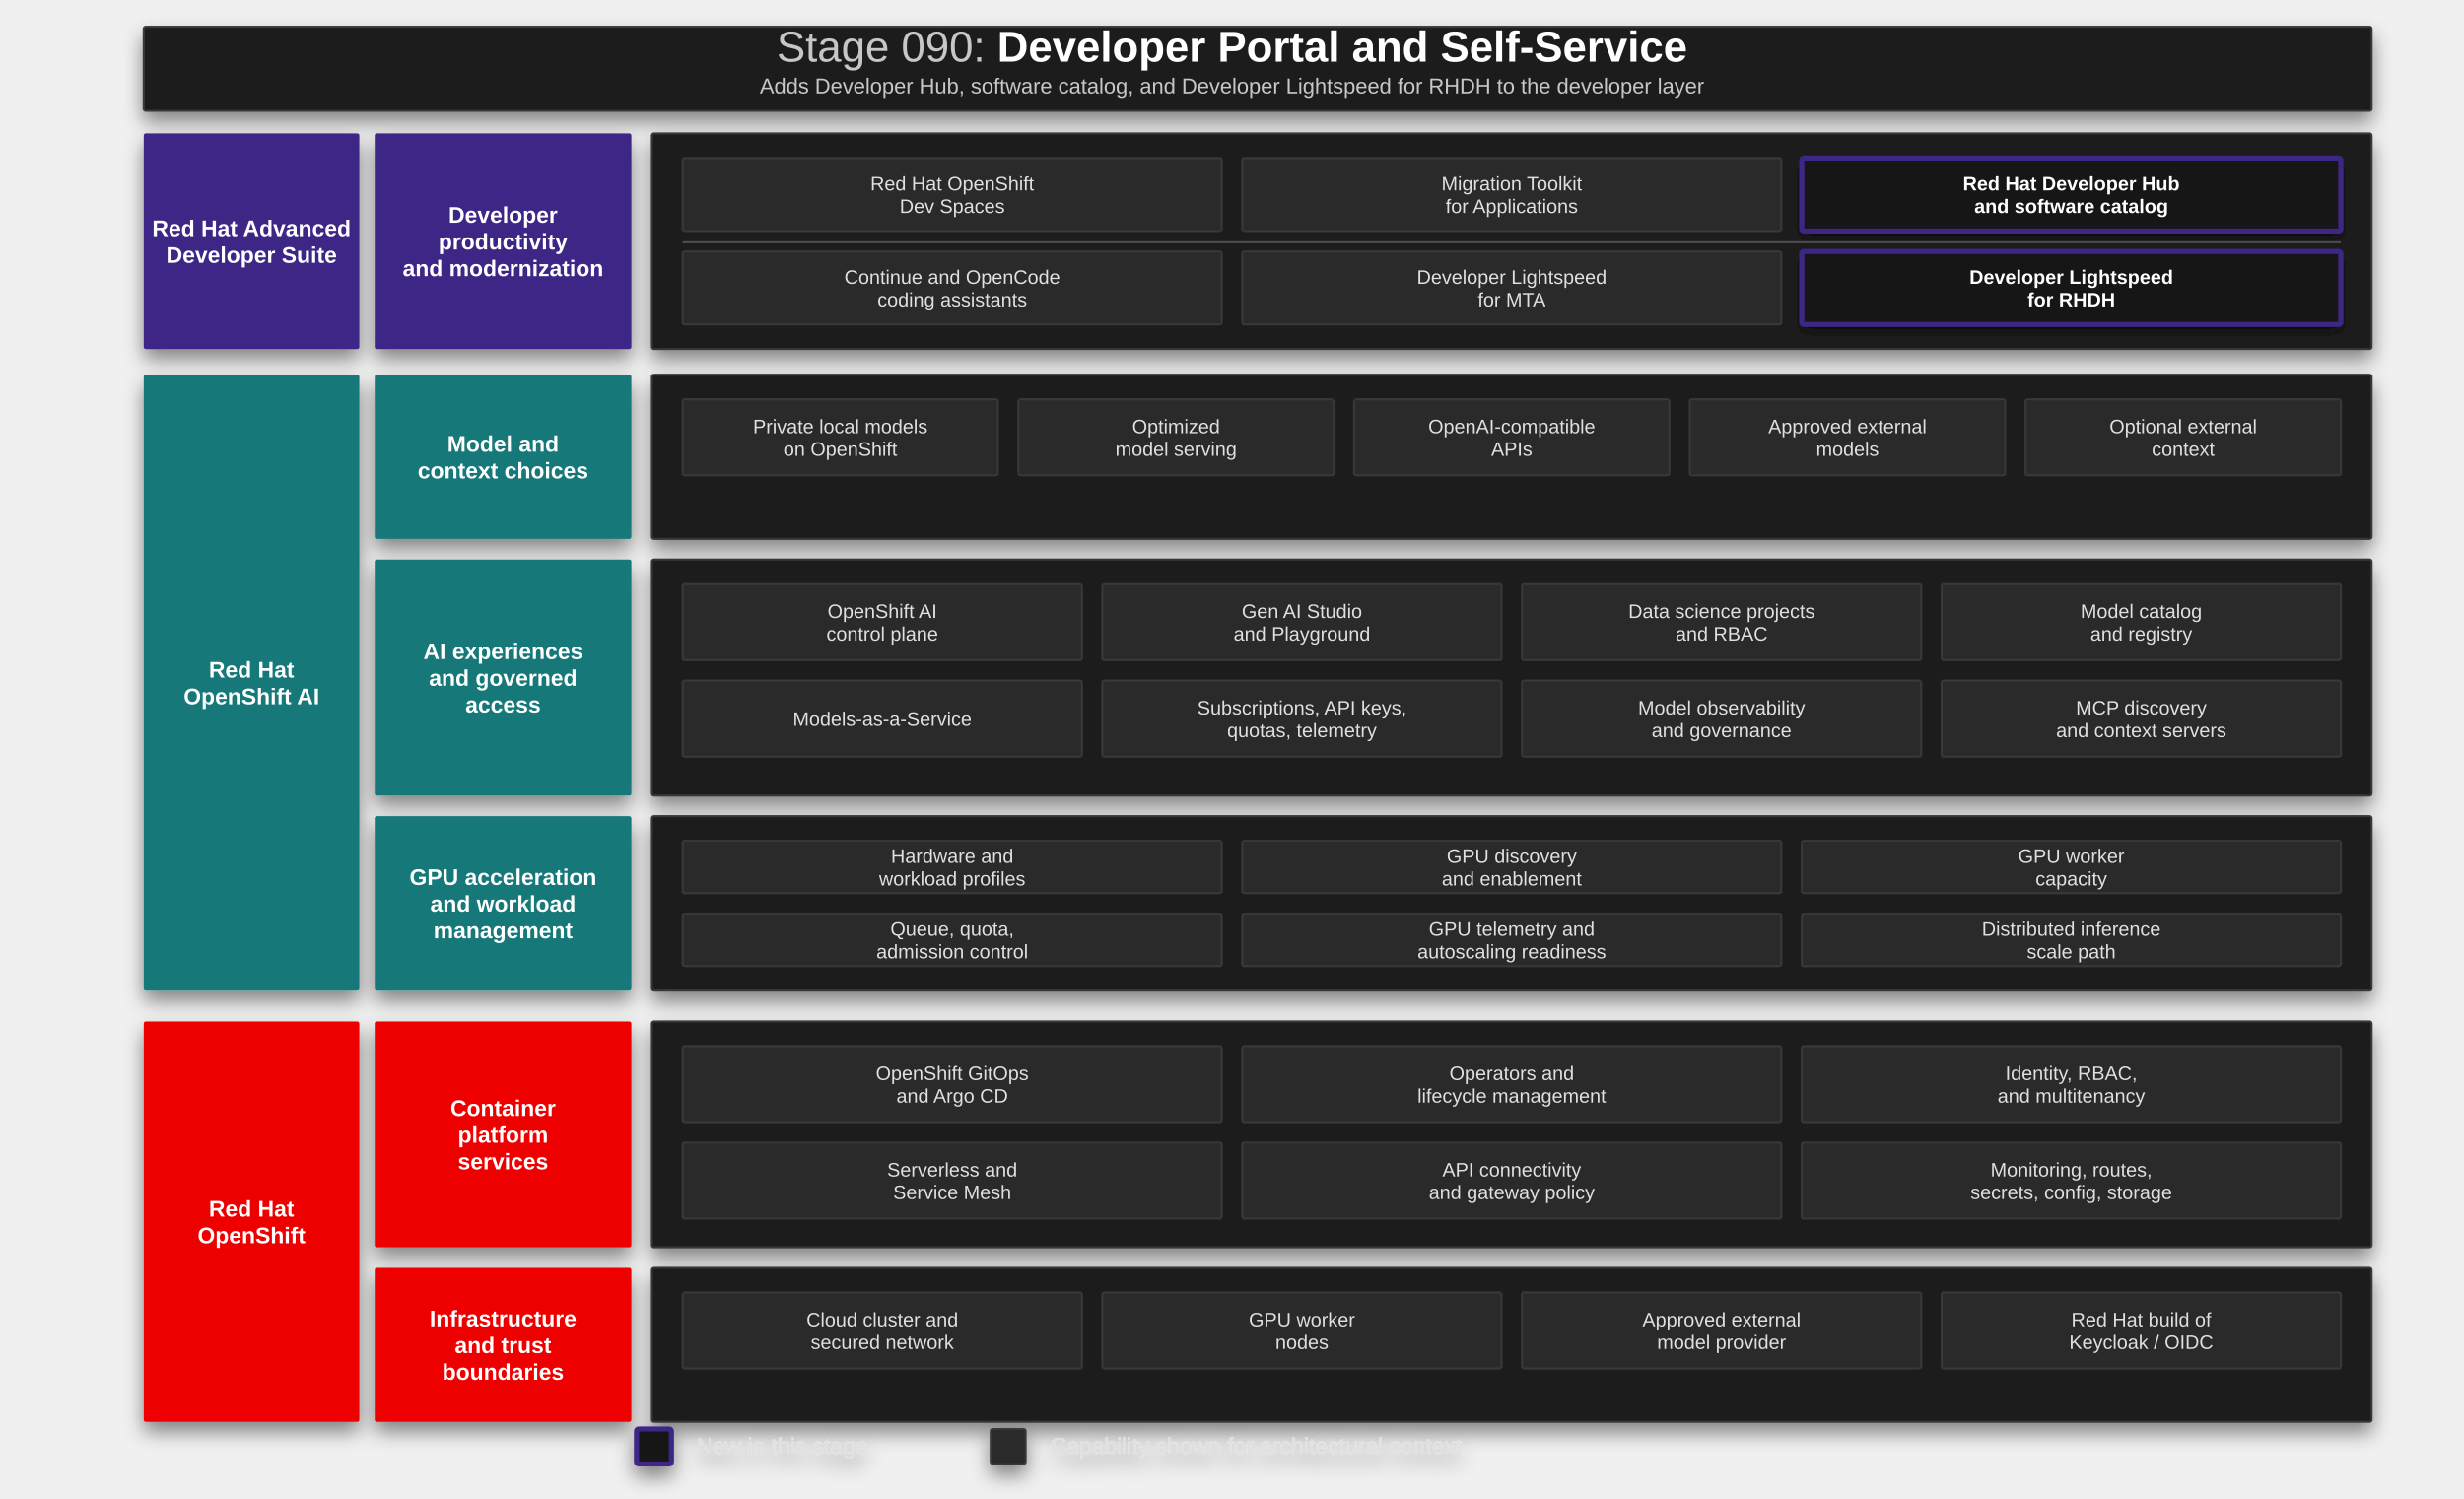
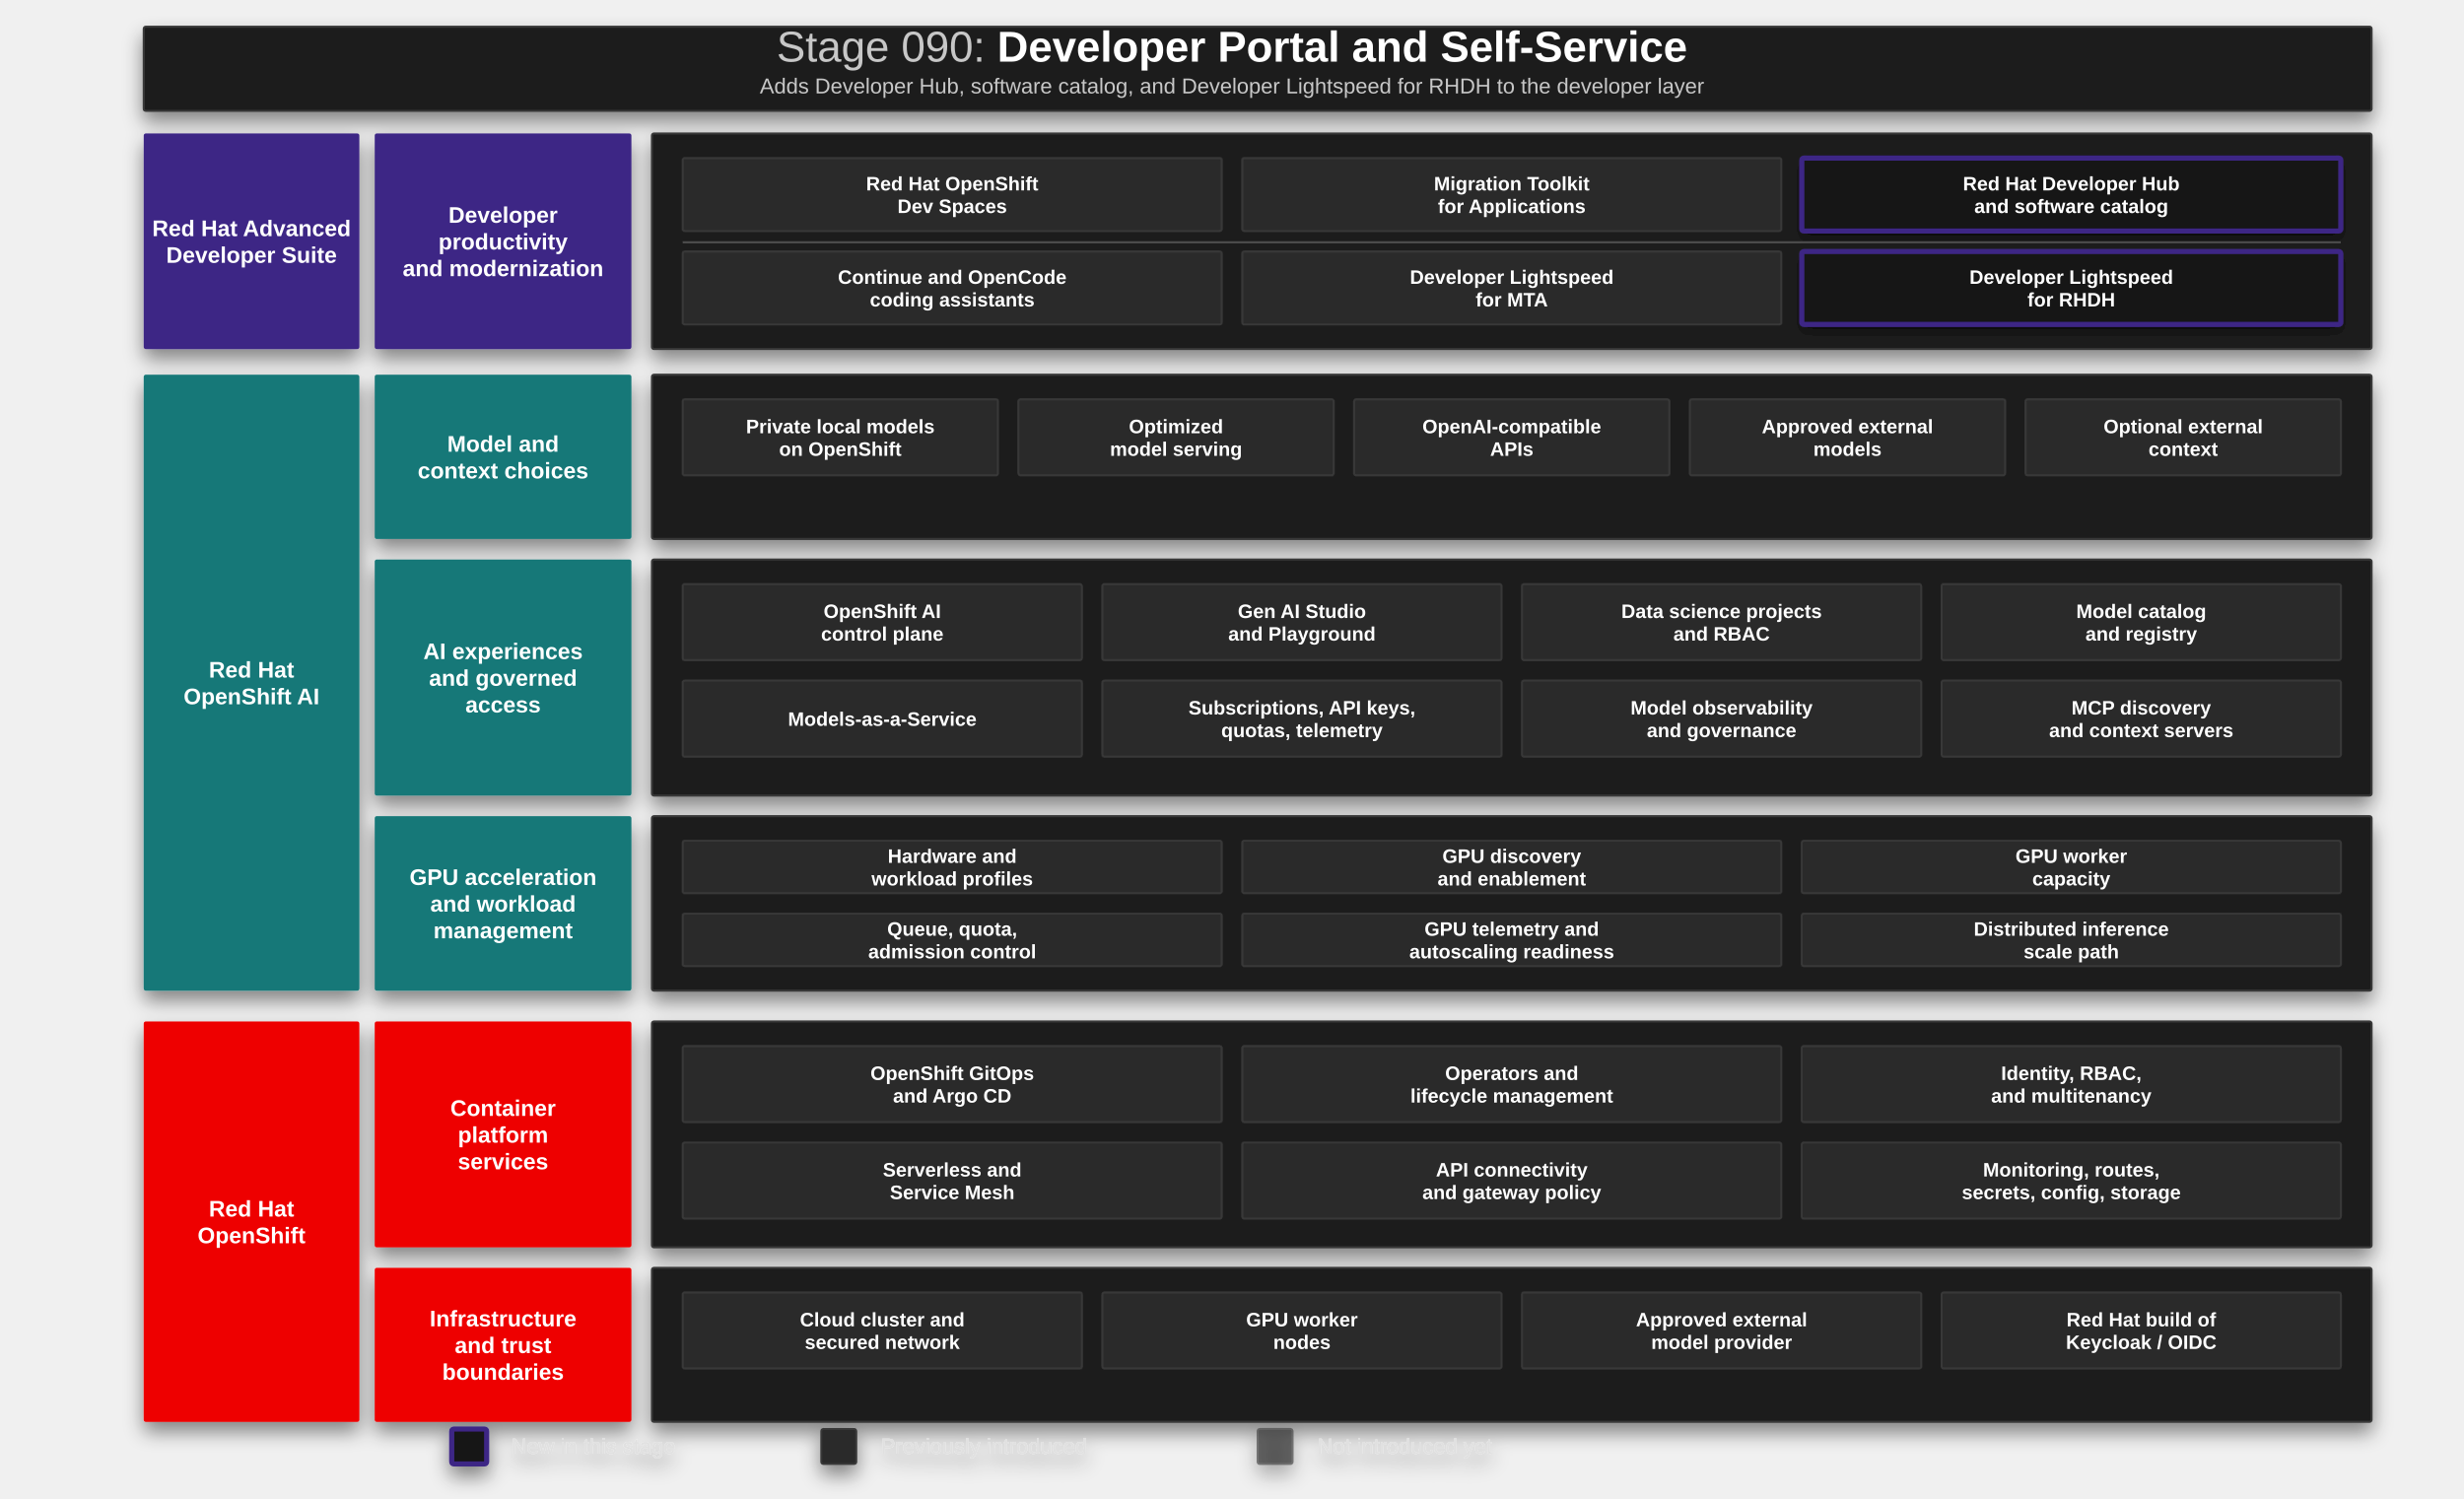
<svg xmlns="http://www.w3.org/2000/svg" width="2400" height="1460" viewBox="0 0 2400 1460" role="img" aria-labelledby="title desc">
  <style>.display{font-family:'Red Hat Display','Arial',sans-serif}.body{font-family:'Red Hat Text','Arial',sans-serif}</style>
  <defs>
    <filter id="lift" x="-20%" y="-20%" width="140%" height="140%">
      <feDropShadow dx="0" dy="6" stdDeviation="5" flood-color="#000" flood-opacity="0.55" />
    </filter>
    <filter id="panelShadow" x="-8%" y="-8%" width="116%" height="116%">
      <feDropShadow dx="0" dy="10" stdDeviation="9" flood-color="#000" flood-opacity="0.45" />
    </filter>
  </defs>
  <g filter="url(#panelShadow)">
    <rect x="140" y="26" width="2170" height="82" rx="2" fill="#1f1f1f" stroke="#383838" stroke-width="2" />
    <text x="1200" y="60" class="display" font-size="42" fill="#ffffff" font-weight="700" text-anchor="middle">
      <tspan fill="#c7c7c7" font-weight="500">Stage 090:</tspan> Developer Portal and Self-Service</text>
    <text x="1200" y="91" class="body" font-size="21" fill="#c7c7c7" text-anchor="middle">Adds Developer Hub, software catalog, and Developer Lightspeed for RHDH to the developer layer</text>
    <rect x="140" y="130" width="210" height="210" rx="2" fill="#3d2785" stroke="#3d2785" stroke-width="0" />
    <text x="245" y="230" class="body" font-size="22" fill="#ffffff" font-weight="700" text-anchor="middle">Red Hat Advanced</text>
    <text x="245" y="256" class="body" font-size="22" fill="#ffffff" font-weight="700" text-anchor="middle">Developer Suite</text>
    <rect x="140" y="365" width="210" height="600" rx="2" fill="#147878" stroke="#147878" stroke-width="0" />
    <text x="245" y="660" class="body" font-size="22" fill="#ffffff" font-weight="700" text-anchor="middle">Red Hat</text>
    <text x="245" y="686" class="body" font-size="22" fill="#ffffff" font-weight="700" text-anchor="middle">OpenShift AI</text>
    <rect x="140" y="995" width="210" height="390" rx="2" fill="#ee0000" stroke="#ee0000" stroke-width="0" />
    <text x="245" y="1185" class="body" font-size="22" fill="#ffffff" font-weight="700" text-anchor="middle">Red Hat</text>
    <text x="245" y="1211" class="body" font-size="22" fill="#ffffff" font-weight="700" text-anchor="middle">OpenShift</text>
    <rect x="365" y="130" width="250" height="210" rx="2" fill="#3d2785" stroke="#3d2785" stroke-width="0" />
    <text x="490" y="217" class="body" font-size="22" fill="#ffffff" font-weight="700" text-anchor="middle">Developer</text>
    <text x="490" y="243" class="body" font-size="22" fill="#ffffff" font-weight="700" text-anchor="middle">productivity</text>
    <text x="490" y="269" class="body" font-size="22" fill="#ffffff" font-weight="700" text-anchor="middle">and modernization</text>
    <rect x="635" y="130" width="1675" height="210" rx="2" fill="#1f1f1f" stroke="#383838" stroke-width="2" />
    <g>
      <rect x="665" y="154" width="525" height="71" rx="2" fill="#292929" stroke="#383838" stroke-width="2" />
-       <text x="927.5" y="185.5" class="body" font-size="19" fill="#e0e0e0" font-weight="450" text-anchor="middle">Red Hat OpenShift</text>
-       <text x="927.5" y="207.5" class="body" font-size="19" fill="#e0e0e0" font-weight="450" text-anchor="middle">Dev Spaces</text>
+       <text x="927.5" y="185.5" class="body" font-size="19" fill="#ffffff" font-weight="550" text-anchor="middle">Red Hat OpenShift</text>
+       <text x="927.5" y="207.5" class="body" font-size="19" fill="#ffffff" font-weight="550" text-anchor="middle">Dev Spaces</text>
    </g>
    <g>
      <rect x="1210" y="154" width="525" height="71" rx="2" fill="#292929" stroke="#383838" stroke-width="2" />
-       <text x="1472.5" y="185.5" class="body" font-size="19" fill="#e0e0e0" font-weight="450" text-anchor="middle">Migration Toolkit</text>
-       <text x="1472.5" y="207.5" class="body" font-size="19" fill="#e0e0e0" font-weight="450" text-anchor="middle">for Applications</text>
+       <text x="1472.5" y="185.5" class="body" font-size="19" fill="#ffffff" font-weight="550" text-anchor="middle">Migration Toolkit</text>
+       <text x="1472.5" y="207.5" class="body" font-size="19" fill="#ffffff" font-weight="550" text-anchor="middle">for Applications</text>
    </g>
    <g filter="url(#lift)">
      <rect x="1755" y="154" width="525" height="71" rx="2" fill="#151515" stroke="#3d2785" stroke-width="5" />
      <text x="2017.5" y="185.5" class="body" font-size="19" fill="#ffffff" font-weight="700" text-anchor="middle">Red Hat Developer Hub</text>
      <text x="2017.5" y="207.5" class="body" font-size="19" fill="#ffffff" font-weight="700" text-anchor="middle">and software catalog</text>
    </g>
    <g>
      <rect x="665" y="245" width="525" height="71" rx="2" fill="#292929" stroke="#383838" stroke-width="2" />
-       <text x="927.5" y="276.5" class="body" font-size="19" fill="#e0e0e0" font-weight="450" text-anchor="middle">Continue and OpenCode</text>
-       <text x="927.5" y="298.5" class="body" font-size="19" fill="#e0e0e0" font-weight="450" text-anchor="middle">coding assistants</text>
+       <text x="927.5" y="276.5" class="body" font-size="19" fill="#ffffff" font-weight="550" text-anchor="middle">Continue and OpenCode</text>
+       <text x="927.5" y="298.5" class="body" font-size="19" fill="#ffffff" font-weight="550" text-anchor="middle">coding assistants</text>
    </g>
    <g>
      <rect x="1210" y="245" width="525" height="71" rx="2" fill="#292929" stroke="#383838" stroke-width="2" />
-       <text x="1472.5" y="276.5" class="body" font-size="19" fill="#e0e0e0" font-weight="450" text-anchor="middle">Developer Lightspeed</text>
-       <text x="1472.5" y="298.5" class="body" font-size="19" fill="#e0e0e0" font-weight="450" text-anchor="middle">for MTA</text>
+       <text x="1472.5" y="276.5" class="body" font-size="19" fill="#ffffff" font-weight="550" text-anchor="middle">Developer Lightspeed</text>
+       <text x="1472.5" y="298.5" class="body" font-size="19" fill="#ffffff" font-weight="550" text-anchor="middle">for MTA</text>
    </g>
    <g filter="url(#lift)">
      <rect x="1755" y="245" width="525" height="71" rx="2" fill="#151515" stroke="#3d2785" stroke-width="5" />
      <text x="2017.5" y="276.5" class="body" font-size="19" fill="#ffffff" font-weight="700" text-anchor="middle">Developer Lightspeed</text>
      <text x="2017.5" y="298.5" class="body" font-size="19" fill="#ffffff" font-weight="700" text-anchor="middle">for RHDH</text>
    </g>
    <line x1="665" y1="236" x2="2280" y2="236" stroke="#4d4d4d" stroke-width="2" />
    <rect x="365" y="365" width="250" height="160" rx="2" fill="#147878" stroke="#147878" stroke-width="0" />
    <text x="490" y="440" class="body" font-size="22" fill="#ffffff" font-weight="700" text-anchor="middle">Model and</text>
    <text x="490" y="466" class="body" font-size="22" fill="#ffffff" font-weight="700" text-anchor="middle">context choices</text>
    <rect x="635" y="365" width="1675" height="160" rx="2" fill="#1f1f1f" stroke="#383838" stroke-width="2" />
    <g>
      <rect x="665" y="389" width="307" height="74" rx="2" fill="#292929" stroke="#383838" stroke-width="2" />
-       <text x="818.5" y="422" class="body" font-size="19" fill="#e0e0e0" font-weight="450" text-anchor="middle">Private local models</text>
-       <text x="818.5" y="444" class="body" font-size="19" fill="#e0e0e0" font-weight="450" text-anchor="middle">on OpenShift</text>
+       <text x="818.5" y="422" class="body" font-size="19" fill="#ffffff" font-weight="550" text-anchor="middle">Private local models</text>
+       <text x="818.5" y="444" class="body" font-size="19" fill="#ffffff" font-weight="550" text-anchor="middle">on OpenShift</text>
    </g>
    <g>
      <rect x="992" y="389" width="307" height="74" rx="2" fill="#292929" stroke="#383838" stroke-width="2" />
-       <text x="1145.5" y="422" class="body" font-size="19" fill="#e0e0e0" font-weight="450" text-anchor="middle">Optimized</text>
-       <text x="1145.5" y="444" class="body" font-size="19" fill="#e0e0e0" font-weight="450" text-anchor="middle">model serving</text>
+       <text x="1145.5" y="422" class="body" font-size="19" fill="#ffffff" font-weight="550" text-anchor="middle">Optimized</text>
+       <text x="1145.5" y="444" class="body" font-size="19" fill="#ffffff" font-weight="550" text-anchor="middle">model serving</text>
    </g>
    <g>
      <rect x="1319" y="389" width="307" height="74" rx="2" fill="#292929" stroke="#383838" stroke-width="2" />
-       <text x="1472.5" y="422" class="body" font-size="19" fill="#e0e0e0" font-weight="450" text-anchor="middle">OpenAI-compatible</text>
-       <text x="1472.5" y="444" class="body" font-size="19" fill="#e0e0e0" font-weight="450" text-anchor="middle">APIs</text>
+       <text x="1472.5" y="422" class="body" font-size="19" fill="#ffffff" font-weight="550" text-anchor="middle">OpenAI-compatible</text>
+       <text x="1472.5" y="444" class="body" font-size="19" fill="#ffffff" font-weight="550" text-anchor="middle">APIs</text>
    </g>
    <g>
      <rect x="1646" y="389" width="307" height="74" rx="2" fill="#292929" stroke="#383838" stroke-width="2" />
-       <text x="1799.5" y="422" class="body" font-size="19" fill="#e0e0e0" font-weight="450" text-anchor="middle">Approved external</text>
-       <text x="1799.5" y="444" class="body" font-size="19" fill="#e0e0e0" font-weight="450" text-anchor="middle">models</text>
+       <text x="1799.5" y="422" class="body" font-size="19" fill="#ffffff" font-weight="550" text-anchor="middle">Approved external</text>
+       <text x="1799.5" y="444" class="body" font-size="19" fill="#ffffff" font-weight="550" text-anchor="middle">models</text>
    </g>
    <g>
      <rect x="1973" y="389" width="307" height="74" rx="2" fill="#292929" stroke="#383838" stroke-width="2" />
-       <text x="2126.5" y="422" class="body" font-size="19" fill="#e0e0e0" font-weight="450" text-anchor="middle">Optional external</text>
-       <text x="2126.5" y="444" class="body" font-size="19" fill="#e0e0e0" font-weight="450" text-anchor="middle">context</text>
+       <text x="2126.5" y="422" class="body" font-size="19" fill="#ffffff" font-weight="550" text-anchor="middle">Optional external</text>
+       <text x="2126.5" y="444" class="body" font-size="19" fill="#ffffff" font-weight="550" text-anchor="middle">context</text>
    </g>
    <rect x="365" y="545" width="250" height="230" rx="2" fill="#147878" stroke="#147878" stroke-width="0" />
    <text x="490" y="642" class="body" font-size="22" fill="#ffffff" font-weight="700" text-anchor="middle">AI experiences</text>
    <text x="490" y="668" class="body" font-size="22" fill="#ffffff" font-weight="700" text-anchor="middle">and governed</text>
    <text x="490" y="694" class="body" font-size="22" fill="#ffffff" font-weight="700" text-anchor="middle">access</text>
    <rect x="635" y="545" width="1675" height="230" rx="2" fill="#1f1f1f" stroke="#383838" stroke-width="2" />
    <g>
      <rect x="665" y="569" width="388.75" height="74" rx="2" fill="#292929" stroke="#383838" stroke-width="2" />
-       <text x="859.375" y="602" class="body" font-size="19" fill="#e0e0e0" font-weight="450" text-anchor="middle">OpenShift AI</text>
-       <text x="859.375" y="624" class="body" font-size="19" fill="#e0e0e0" font-weight="450" text-anchor="middle">control plane</text>
+       <text x="859.375" y="602" class="body" font-size="19" fill="#ffffff" font-weight="550" text-anchor="middle">OpenShift AI</text>
+       <text x="859.375" y="624" class="body" font-size="19" fill="#ffffff" font-weight="550" text-anchor="middle">control plane</text>
    </g>
    <g>
      <rect x="1073.75" y="569" width="388.75" height="74" rx="2" fill="#292929" stroke="#383838" stroke-width="2" />
-       <text x="1268.125" y="602" class="body" font-size="19" fill="#e0e0e0" font-weight="450" text-anchor="middle">Gen AI Studio</text>
-       <text x="1268.125" y="624" class="body" font-size="19" fill="#e0e0e0" font-weight="450" text-anchor="middle">and Playground</text>
+       <text x="1268.125" y="602" class="body" font-size="19" fill="#ffffff" font-weight="550" text-anchor="middle">Gen AI Studio</text>
+       <text x="1268.125" y="624" class="body" font-size="19" fill="#ffffff" font-weight="550" text-anchor="middle">and Playground</text>
    </g>
    <g>
      <rect x="1482.5" y="569" width="388.75" height="74" rx="2" fill="#292929" stroke="#383838" stroke-width="2" />
-       <text x="1676.875" y="602" class="body" font-size="19" fill="#e0e0e0" font-weight="450" text-anchor="middle">Data science projects</text>
-       <text x="1676.875" y="624" class="body" font-size="19" fill="#e0e0e0" font-weight="450" text-anchor="middle">and RBAC</text>
+       <text x="1676.875" y="602" class="body" font-size="19" fill="#ffffff" font-weight="550" text-anchor="middle">Data science projects</text>
+       <text x="1676.875" y="624" class="body" font-size="19" fill="#ffffff" font-weight="550" text-anchor="middle">and RBAC</text>
    </g>
    <g>
      <rect x="1891.25" y="569" width="388.75" height="74" rx="2" fill="#292929" stroke="#383838" stroke-width="2" />
-       <text x="2085.625" y="602" class="body" font-size="19" fill="#e0e0e0" font-weight="450" text-anchor="middle">Model catalog</text>
-       <text x="2085.625" y="624" class="body" font-size="19" fill="#e0e0e0" font-weight="450" text-anchor="middle">and registry</text>
+       <text x="2085.625" y="602" class="body" font-size="19" fill="#ffffff" font-weight="550" text-anchor="middle">Model catalog</text>
+       <text x="2085.625" y="624" class="body" font-size="19" fill="#ffffff" font-weight="550" text-anchor="middle">and registry</text>
    </g>
    <g>
      <rect x="665" y="663" width="388.75" height="74" rx="2" fill="#292929" stroke="#383838" stroke-width="2" />
-       <text x="859.375" y="707" class="body" font-size="19" fill="#e0e0e0" font-weight="450" text-anchor="middle">Models-as-a-Service</text>
+       <text x="859.375" y="707" class="body" font-size="19" fill="#ffffff" font-weight="550" text-anchor="middle">Models-as-a-Service</text>
    </g>
    <g>
      <rect x="1073.75" y="663" width="388.75" height="74" rx="2" fill="#292929" stroke="#383838" stroke-width="2" />
-       <text x="1268.125" y="696" class="body" font-size="19" fill="#e0e0e0" font-weight="450" text-anchor="middle">Subscriptions, API keys,</text>
-       <text x="1268.125" y="718" class="body" font-size="19" fill="#e0e0e0" font-weight="450" text-anchor="middle">quotas, telemetry</text>
+       <text x="1268.125" y="696" class="body" font-size="19" fill="#ffffff" font-weight="550" text-anchor="middle">Subscriptions, API keys,</text>
+       <text x="1268.125" y="718" class="body" font-size="19" fill="#ffffff" font-weight="550" text-anchor="middle">quotas, telemetry</text>
    </g>
    <g>
      <rect x="1482.5" y="663" width="388.75" height="74" rx="2" fill="#292929" stroke="#383838" stroke-width="2" />
-       <text x="1676.875" y="696" class="body" font-size="19" fill="#e0e0e0" font-weight="450" text-anchor="middle">Model observability</text>
-       <text x="1676.875" y="718" class="body" font-size="19" fill="#e0e0e0" font-weight="450" text-anchor="middle">and governance</text>
+       <text x="1676.875" y="696" class="body" font-size="19" fill="#ffffff" font-weight="550" text-anchor="middle">Model observability</text>
+       <text x="1676.875" y="718" class="body" font-size="19" fill="#ffffff" font-weight="550" text-anchor="middle">and governance</text>
    </g>
    <g>
      <rect x="1891.25" y="663" width="388.75" height="74" rx="2" fill="#292929" stroke="#383838" stroke-width="2" />
-       <text x="2085.625" y="696" class="body" font-size="19" fill="#e0e0e0" font-weight="450" text-anchor="middle">MCP discovery</text>
-       <text x="2085.625" y="718" class="body" font-size="19" fill="#e0e0e0" font-weight="450" text-anchor="middle">and context servers</text>
+       <text x="2085.625" y="696" class="body" font-size="19" fill="#ffffff" font-weight="550" text-anchor="middle">MCP discovery</text>
+       <text x="2085.625" y="718" class="body" font-size="19" fill="#ffffff" font-weight="550" text-anchor="middle">and context servers</text>
    </g>
    <rect x="365" y="795" width="250" height="170" rx="2" fill="#147878" stroke="#147878" stroke-width="0" />
    <text x="490" y="862" class="body" font-size="22" fill="#ffffff" font-weight="700" text-anchor="middle">GPU acceleration</text>
    <text x="490" y="888" class="body" font-size="22" fill="#ffffff" font-weight="700" text-anchor="middle">and workload</text>
    <text x="490" y="914" class="body" font-size="22" fill="#ffffff" font-weight="700" text-anchor="middle">management</text>
    <rect x="635" y="795" width="1675" height="170" rx="2" fill="#1f1f1f" stroke="#383838" stroke-width="2" />
    <g>
      <rect x="665" y="819" width="525" height="51" rx="2" fill="#292929" stroke="#383838" stroke-width="2" />
-       <text x="927.5" y="840.5" class="body" font-size="19" fill="#e0e0e0" font-weight="450" text-anchor="middle">Hardware and</text>
-       <text x="927.5" y="862.5" class="body" font-size="19" fill="#e0e0e0" font-weight="450" text-anchor="middle">workload profiles</text>
+       <text x="927.5" y="840.5" class="body" font-size="19" fill="#ffffff" font-weight="550" text-anchor="middle">Hardware and</text>
+       <text x="927.5" y="862.5" class="body" font-size="19" fill="#ffffff" font-weight="550" text-anchor="middle">workload profiles</text>
    </g>
    <g>
      <rect x="1210" y="819" width="525" height="51" rx="2" fill="#292929" stroke="#383838" stroke-width="2" />
-       <text x="1472.5" y="840.5" class="body" font-size="19" fill="#e0e0e0" font-weight="450" text-anchor="middle">GPU discovery</text>
-       <text x="1472.5" y="862.5" class="body" font-size="19" fill="#e0e0e0" font-weight="450" text-anchor="middle">and enablement</text>
+       <text x="1472.5" y="840.5" class="body" font-size="19" fill="#ffffff" font-weight="550" text-anchor="middle">GPU discovery</text>
+       <text x="1472.5" y="862.5" class="body" font-size="19" fill="#ffffff" font-weight="550" text-anchor="middle">and enablement</text>
    </g>
    <g>
      <rect x="1755" y="819" width="525" height="51" rx="2" fill="#292929" stroke="#383838" stroke-width="2" />
-       <text x="2017.5" y="840.5" class="body" font-size="19" fill="#e0e0e0" font-weight="450" text-anchor="middle">GPU worker</text>
-       <text x="2017.5" y="862.5" class="body" font-size="19" fill="#e0e0e0" font-weight="450" text-anchor="middle">capacity</text>
+       <text x="2017.5" y="840.5" class="body" font-size="19" fill="#ffffff" font-weight="550" text-anchor="middle">GPU worker</text>
+       <text x="2017.5" y="862.5" class="body" font-size="19" fill="#ffffff" font-weight="550" text-anchor="middle">capacity</text>
    </g>
    <g>
      <rect x="665" y="890" width="525" height="51" rx="2" fill="#292929" stroke="#383838" stroke-width="2" />
-       <text x="927.5" y="911.5" class="body" font-size="19" fill="#e0e0e0" font-weight="450" text-anchor="middle">Queue, quota,</text>
-       <text x="927.5" y="933.5" class="body" font-size="19" fill="#e0e0e0" font-weight="450" text-anchor="middle">admission control</text>
+       <text x="927.5" y="911.5" class="body" font-size="19" fill="#ffffff" font-weight="550" text-anchor="middle">Queue, quota,</text>
+       <text x="927.5" y="933.5" class="body" font-size="19" fill="#ffffff" font-weight="550" text-anchor="middle">admission control</text>
    </g>
    <g>
      <rect x="1210" y="890" width="525" height="51" rx="2" fill="#292929" stroke="#383838" stroke-width="2" />
-       <text x="1472.5" y="911.5" class="body" font-size="19" fill="#e0e0e0" font-weight="450" text-anchor="middle">GPU telemetry and</text>
-       <text x="1472.5" y="933.5" class="body" font-size="19" fill="#e0e0e0" font-weight="450" text-anchor="middle">autoscaling readiness</text>
+       <text x="1472.5" y="911.5" class="body" font-size="19" fill="#ffffff" font-weight="550" text-anchor="middle">GPU telemetry and</text>
+       <text x="1472.5" y="933.5" class="body" font-size="19" fill="#ffffff" font-weight="550" text-anchor="middle">autoscaling readiness</text>
    </g>
    <g>
      <rect x="1755" y="890" width="525" height="51" rx="2" fill="#292929" stroke="#383838" stroke-width="2" />
-       <text x="2017.5" y="911.5" class="body" font-size="19" fill="#e0e0e0" font-weight="450" text-anchor="middle">Distributed inference</text>
-       <text x="2017.5" y="933.5" class="body" font-size="19" fill="#e0e0e0" font-weight="450" text-anchor="middle">scale path</text>
+       <text x="2017.5" y="911.5" class="body" font-size="19" fill="#ffffff" font-weight="550" text-anchor="middle">Distributed inference</text>
+       <text x="2017.5" y="933.5" class="body" font-size="19" fill="#ffffff" font-weight="550" text-anchor="middle">scale path</text>
    </g>
    <rect x="365" y="995" width="250" height="220" rx="2" fill="#ee0000" stroke="#ee0000" stroke-width="0" />
    <text x="490" y="1087" class="body" font-size="22" fill="#ffffff" font-weight="700" text-anchor="middle">Container</text>
    <text x="490" y="1113" class="body" font-size="22" fill="#ffffff" font-weight="700" text-anchor="middle">platform</text>
    <text x="490" y="1139" class="body" font-size="22" fill="#ffffff" font-weight="700" text-anchor="middle">services</text>
    <rect x="635" y="995" width="1675" height="220" rx="2" fill="#1f1f1f" stroke="#383838" stroke-width="2" />
    <g>
      <rect x="665" y="1019" width="525" height="74" rx="2" fill="#292929" stroke="#383838" stroke-width="2" />
-       <text x="927.5" y="1052" class="body" font-size="19" fill="#e0e0e0" font-weight="450" text-anchor="middle">OpenShift GitOps</text>
-       <text x="927.5" y="1074" class="body" font-size="19" fill="#e0e0e0" font-weight="450" text-anchor="middle">and Argo CD</text>
+       <text x="927.5" y="1052" class="body" font-size="19" fill="#ffffff" font-weight="550" text-anchor="middle">OpenShift GitOps</text>
+       <text x="927.5" y="1074" class="body" font-size="19" fill="#ffffff" font-weight="550" text-anchor="middle">and Argo CD</text>
    </g>
    <g>
      <rect x="1210" y="1019" width="525" height="74" rx="2" fill="#292929" stroke="#383838" stroke-width="2" />
-       <text x="1472.5" y="1052" class="body" font-size="19" fill="#e0e0e0" font-weight="450" text-anchor="middle">Operators and</text>
-       <text x="1472.5" y="1074" class="body" font-size="19" fill="#e0e0e0" font-weight="450" text-anchor="middle">lifecycle management</text>
+       <text x="1472.5" y="1052" class="body" font-size="19" fill="#ffffff" font-weight="550" text-anchor="middle">Operators and</text>
+       <text x="1472.5" y="1074" class="body" font-size="19" fill="#ffffff" font-weight="550" text-anchor="middle">lifecycle management</text>
    </g>
    <g>
      <rect x="1755" y="1019" width="525" height="74" rx="2" fill="#292929" stroke="#383838" stroke-width="2" />
-       <text x="2017.5" y="1052" class="body" font-size="19" fill="#e0e0e0" font-weight="450" text-anchor="middle">Identity, RBAC,</text>
-       <text x="2017.5" y="1074" class="body" font-size="19" fill="#e0e0e0" font-weight="450" text-anchor="middle">and multitenancy</text>
+       <text x="2017.5" y="1052" class="body" font-size="19" fill="#ffffff" font-weight="550" text-anchor="middle">Identity, RBAC,</text>
+       <text x="2017.5" y="1074" class="body" font-size="19" fill="#ffffff" font-weight="550" text-anchor="middle">and multitenancy</text>
    </g>
    <g>
      <rect x="665" y="1113" width="525" height="74" rx="2" fill="#292929" stroke="#383838" stroke-width="2" />
-       <text x="927.5" y="1146" class="body" font-size="19" fill="#e0e0e0" font-weight="450" text-anchor="middle">Serverless and</text>
-       <text x="927.5" y="1168" class="body" font-size="19" fill="#e0e0e0" font-weight="450" text-anchor="middle">Service Mesh</text>
+       <text x="927.5" y="1146" class="body" font-size="19" fill="#ffffff" font-weight="550" text-anchor="middle">Serverless and</text>
+       <text x="927.5" y="1168" class="body" font-size="19" fill="#ffffff" font-weight="550" text-anchor="middle">Service Mesh</text>
    </g>
    <g>
      <rect x="1210" y="1113" width="525" height="74" rx="2" fill="#292929" stroke="#383838" stroke-width="2" />
-       <text x="1472.5" y="1146" class="body" font-size="19" fill="#e0e0e0" font-weight="450" text-anchor="middle">API connectivity</text>
-       <text x="1472.5" y="1168" class="body" font-size="19" fill="#e0e0e0" font-weight="450" text-anchor="middle">and gateway policy</text>
+       <text x="1472.5" y="1146" class="body" font-size="19" fill="#ffffff" font-weight="550" text-anchor="middle">API connectivity</text>
+       <text x="1472.5" y="1168" class="body" font-size="19" fill="#ffffff" font-weight="550" text-anchor="middle">and gateway policy</text>
    </g>
    <g>
      <rect x="1755" y="1113" width="525" height="74" rx="2" fill="#292929" stroke="#383838" stroke-width="2" />
-       <text x="2017.5" y="1146" class="body" font-size="19" fill="#e0e0e0" font-weight="450" text-anchor="middle">Monitoring, routes,</text>
-       <text x="2017.5" y="1168" class="body" font-size="19" fill="#e0e0e0" font-weight="450" text-anchor="middle">secrets, config, storage</text>
+       <text x="2017.5" y="1146" class="body" font-size="19" fill="#ffffff" font-weight="550" text-anchor="middle">Monitoring, routes,</text>
+       <text x="2017.5" y="1168" class="body" font-size="19" fill="#ffffff" font-weight="550" text-anchor="middle">secrets, config, storage</text>
    </g>
    <rect x="365" y="1235" width="250" height="150" rx="2" fill="#ee0000" stroke="#ee0000" stroke-width="0" />
    <text x="490" y="1292" class="body" font-size="22" fill="#ffffff" font-weight="700" text-anchor="middle">Infrastructure</text>
    <text x="490" y="1318" class="body" font-size="22" fill="#ffffff" font-weight="700" text-anchor="middle">and trust</text>
    <text x="490" y="1344" class="body" font-size="22" fill="#ffffff" font-weight="700" text-anchor="middle">boundaries</text>
    <rect x="635" y="1235" width="1675" height="150" rx="2" fill="#1f1f1f" stroke="#383838" stroke-width="2" />
    <g>
      <rect x="665" y="1259" width="388.75" height="74" rx="2" fill="#292929" stroke="#383838" stroke-width="2" />
-       <text x="859.375" y="1292" class="body" font-size="19" fill="#e0e0e0" font-weight="450" text-anchor="middle">Cloud cluster and</text>
-       <text x="859.375" y="1314" class="body" font-size="19" fill="#e0e0e0" font-weight="450" text-anchor="middle">secured network</text>
+       <text x="859.375" y="1292" class="body" font-size="19" fill="#ffffff" font-weight="550" text-anchor="middle">Cloud cluster and</text>
+       <text x="859.375" y="1314" class="body" font-size="19" fill="#ffffff" font-weight="550" text-anchor="middle">secured network</text>
    </g>
    <g>
      <rect x="1073.75" y="1259" width="388.75" height="74" rx="2" fill="#292929" stroke="#383838" stroke-width="2" />
-       <text x="1268.125" y="1292" class="body" font-size="19" fill="#e0e0e0" font-weight="450" text-anchor="middle">GPU worker</text>
-       <text x="1268.125" y="1314" class="body" font-size="19" fill="#e0e0e0" font-weight="450" text-anchor="middle">nodes</text>
+       <text x="1268.125" y="1292" class="body" font-size="19" fill="#ffffff" font-weight="550" text-anchor="middle">GPU worker</text>
+       <text x="1268.125" y="1314" class="body" font-size="19" fill="#ffffff" font-weight="550" text-anchor="middle">nodes</text>
    </g>
    <g>
      <rect x="1482.5" y="1259" width="388.75" height="74" rx="2" fill="#292929" stroke="#383838" stroke-width="2" />
-       <text x="1676.875" y="1292" class="body" font-size="19" fill="#e0e0e0" font-weight="450" text-anchor="middle">Approved external</text>
-       <text x="1676.875" y="1314" class="body" font-size="19" fill="#e0e0e0" font-weight="450" text-anchor="middle">model provider</text>
+       <text x="1676.875" y="1292" class="body" font-size="19" fill="#ffffff" font-weight="550" text-anchor="middle">Approved external</text>
+       <text x="1676.875" y="1314" class="body" font-size="19" fill="#ffffff" font-weight="550" text-anchor="middle">model provider</text>
    </g>
    <g>
      <rect x="1891.25" y="1259" width="388.75" height="74" rx="2" fill="#292929" stroke="#383838" stroke-width="2" />
-       <text x="2085.625" y="1292" class="body" font-size="19" fill="#e0e0e0" font-weight="450" text-anchor="middle">Red Hat build of</text>
-       <text x="2085.625" y="1314" class="body" font-size="19" fill="#e0e0e0" font-weight="450" text-anchor="middle">Keycloak / OIDC</text>
-     </g>
-     <rect x="620" y="1392" width="34" height="34" rx="2" fill="#151515" stroke="#3d2785" stroke-width="5" />
-     <text x="678" y="1416" class="body" font-size="22" fill="#e0e0e0">New in this stage</text>
-     <rect x="965" y="1392" width="34" height="34" rx="2" fill="#292929" stroke="#383838" stroke-width="2" />
-     <text x="1023" y="1416" class="body" font-size="22" fill="#e0e0e0">Capability shown for architectural context</text>
+       <text x="2085.625" y="1292" class="body" font-size="19" fill="#ffffff" font-weight="550" text-anchor="middle">Red Hat build of</text>
+       <text x="2085.625" y="1314" class="body" font-size="19" fill="#ffffff" font-weight="550" text-anchor="middle">Keycloak / OIDC</text>
+     </g>
+     <rect x="440" y="1392" width="34" height="34" rx="2" fill="#151515" stroke="#3d2785" stroke-width="5" />
+     <text x="498" y="1416" class="body" font-size="21" fill="#e0e0e0">New in this stage</text>
+     <rect x="800" y="1392" width="34" height="34" rx="2" fill="#292929" stroke="#383838" stroke-width="2" />
+     <text x="858" y="1416" class="body" font-size="21" fill="#e0e0e0">Previously introduced</text>
+     <rect x="1225" y="1392" width="34" height="34" rx="2" fill="#1f1f1f" stroke="#383838" stroke-width="2" opacity="0.62" />
+     <text x="1283" y="1416" class="body" font-size="21" fill="#e0e0e0">Not introduced yet</text>
  </g>
</svg>
